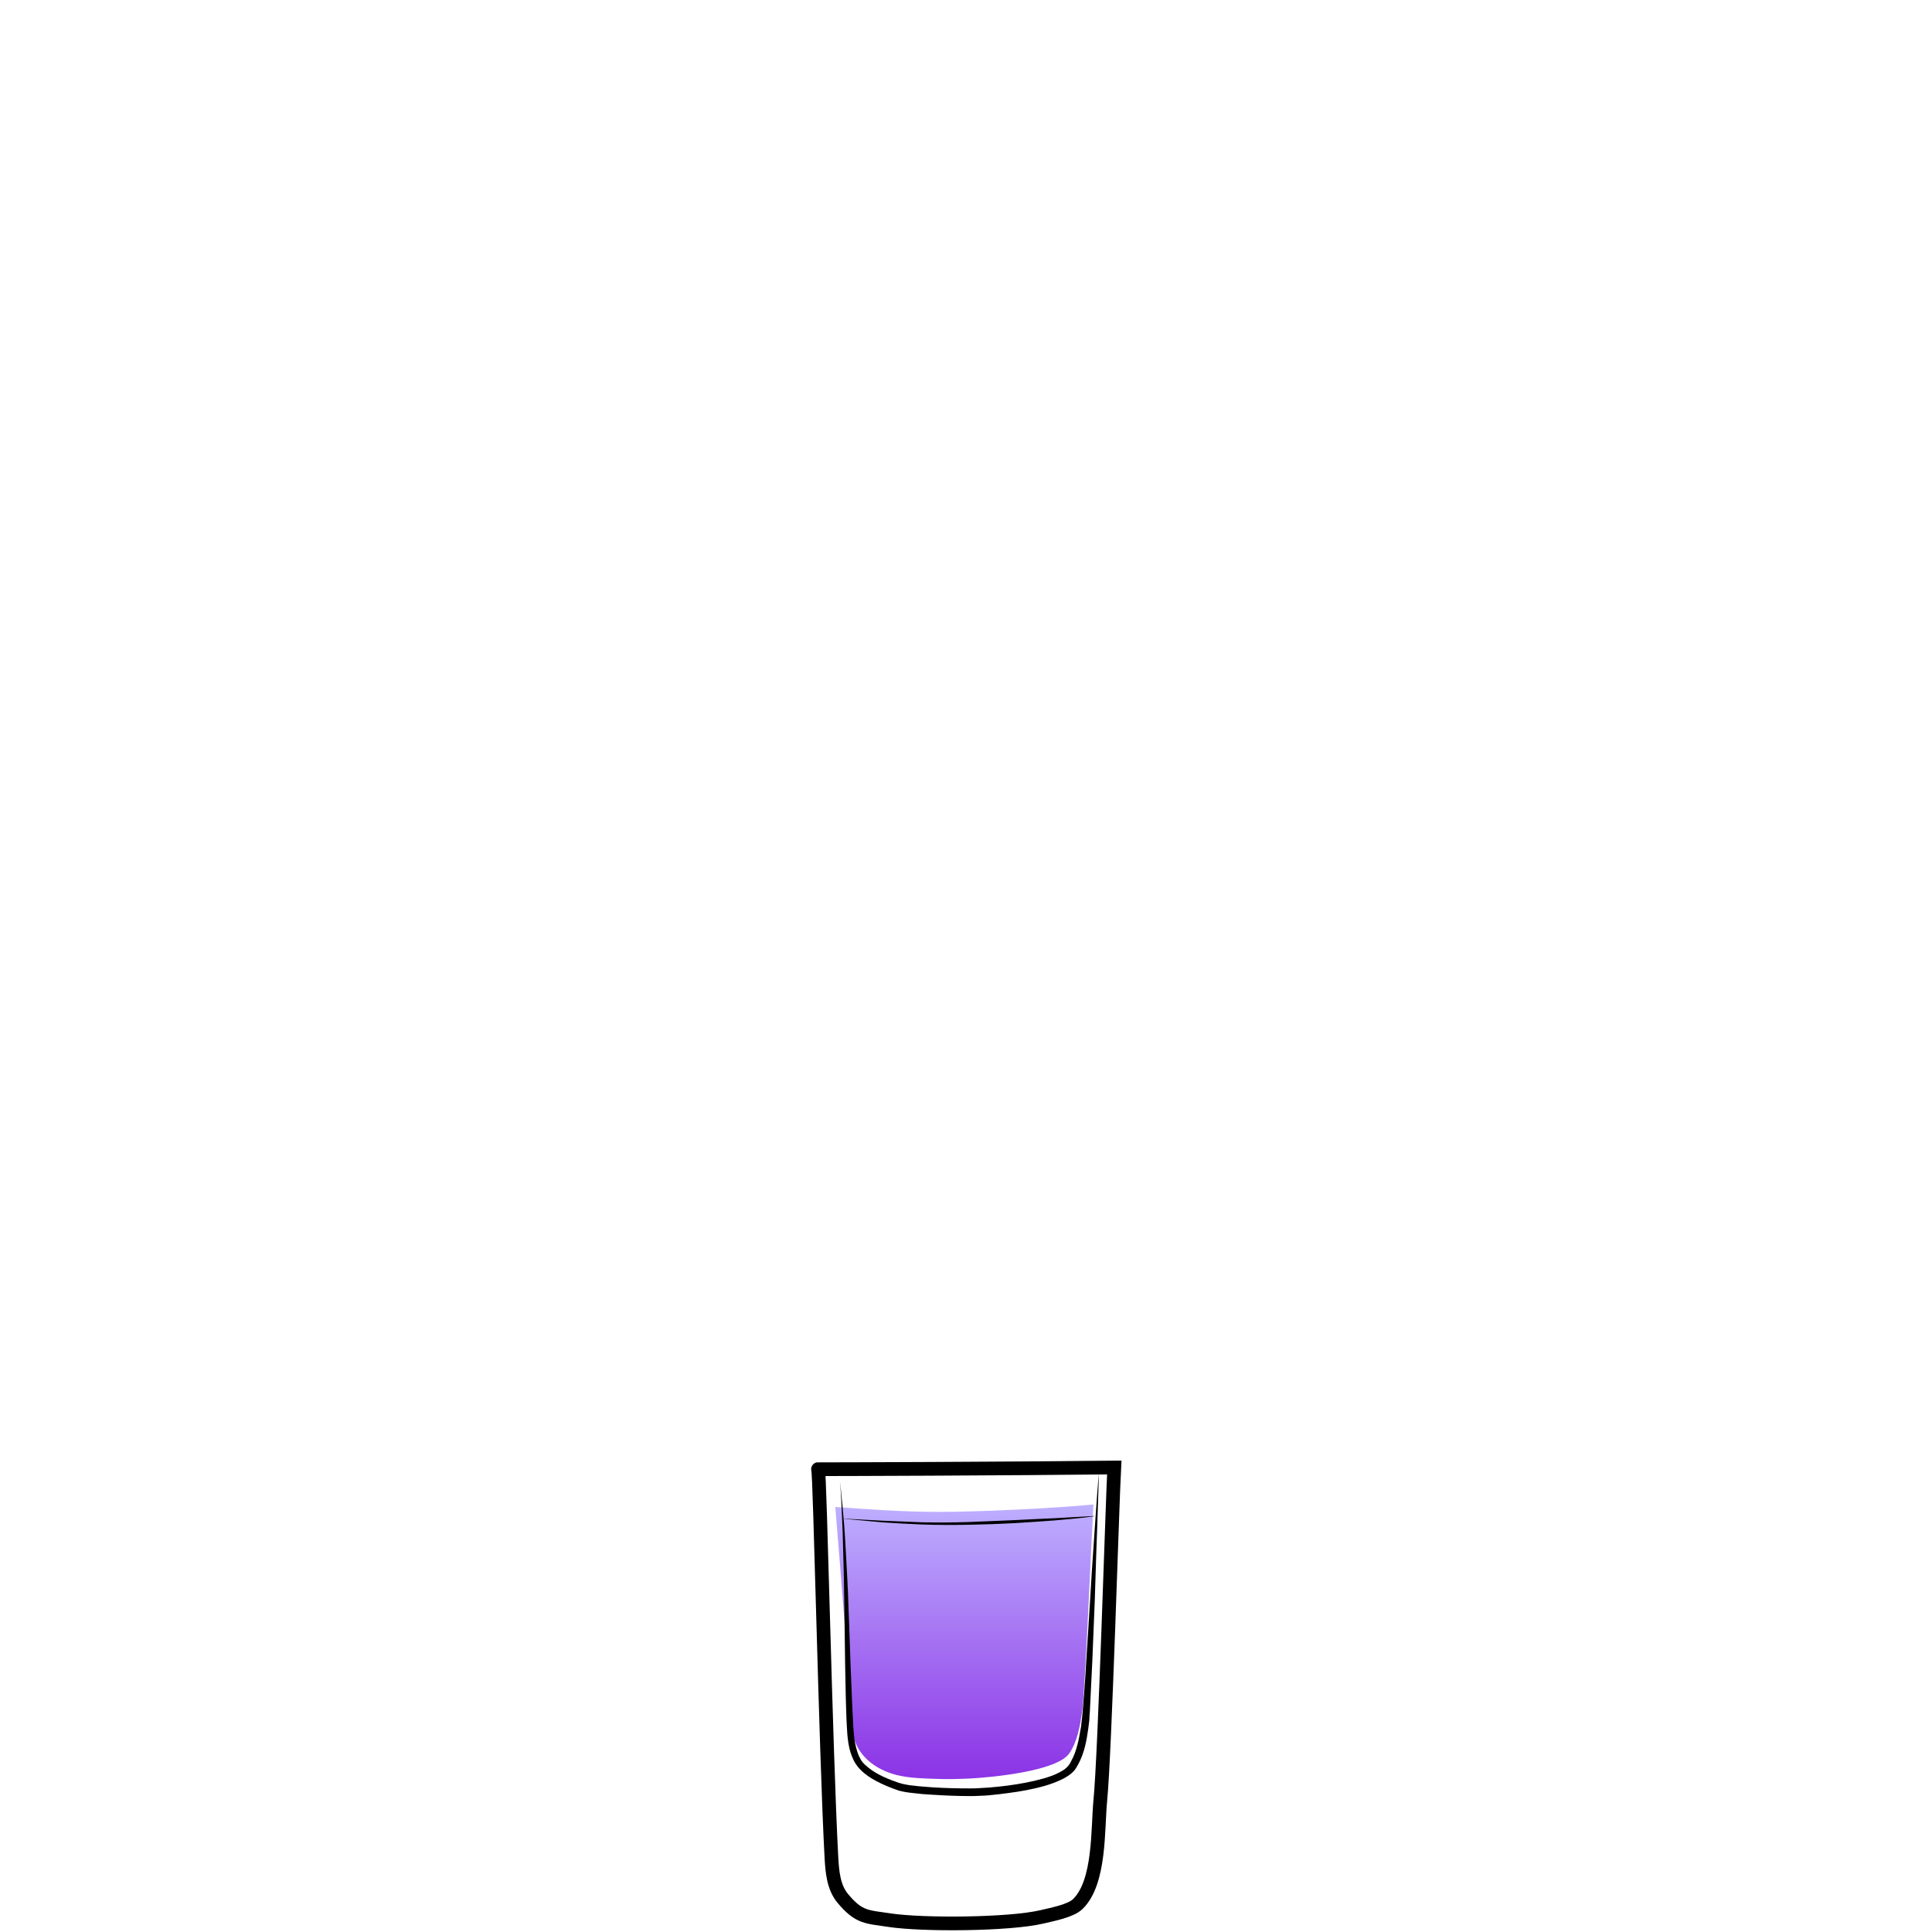
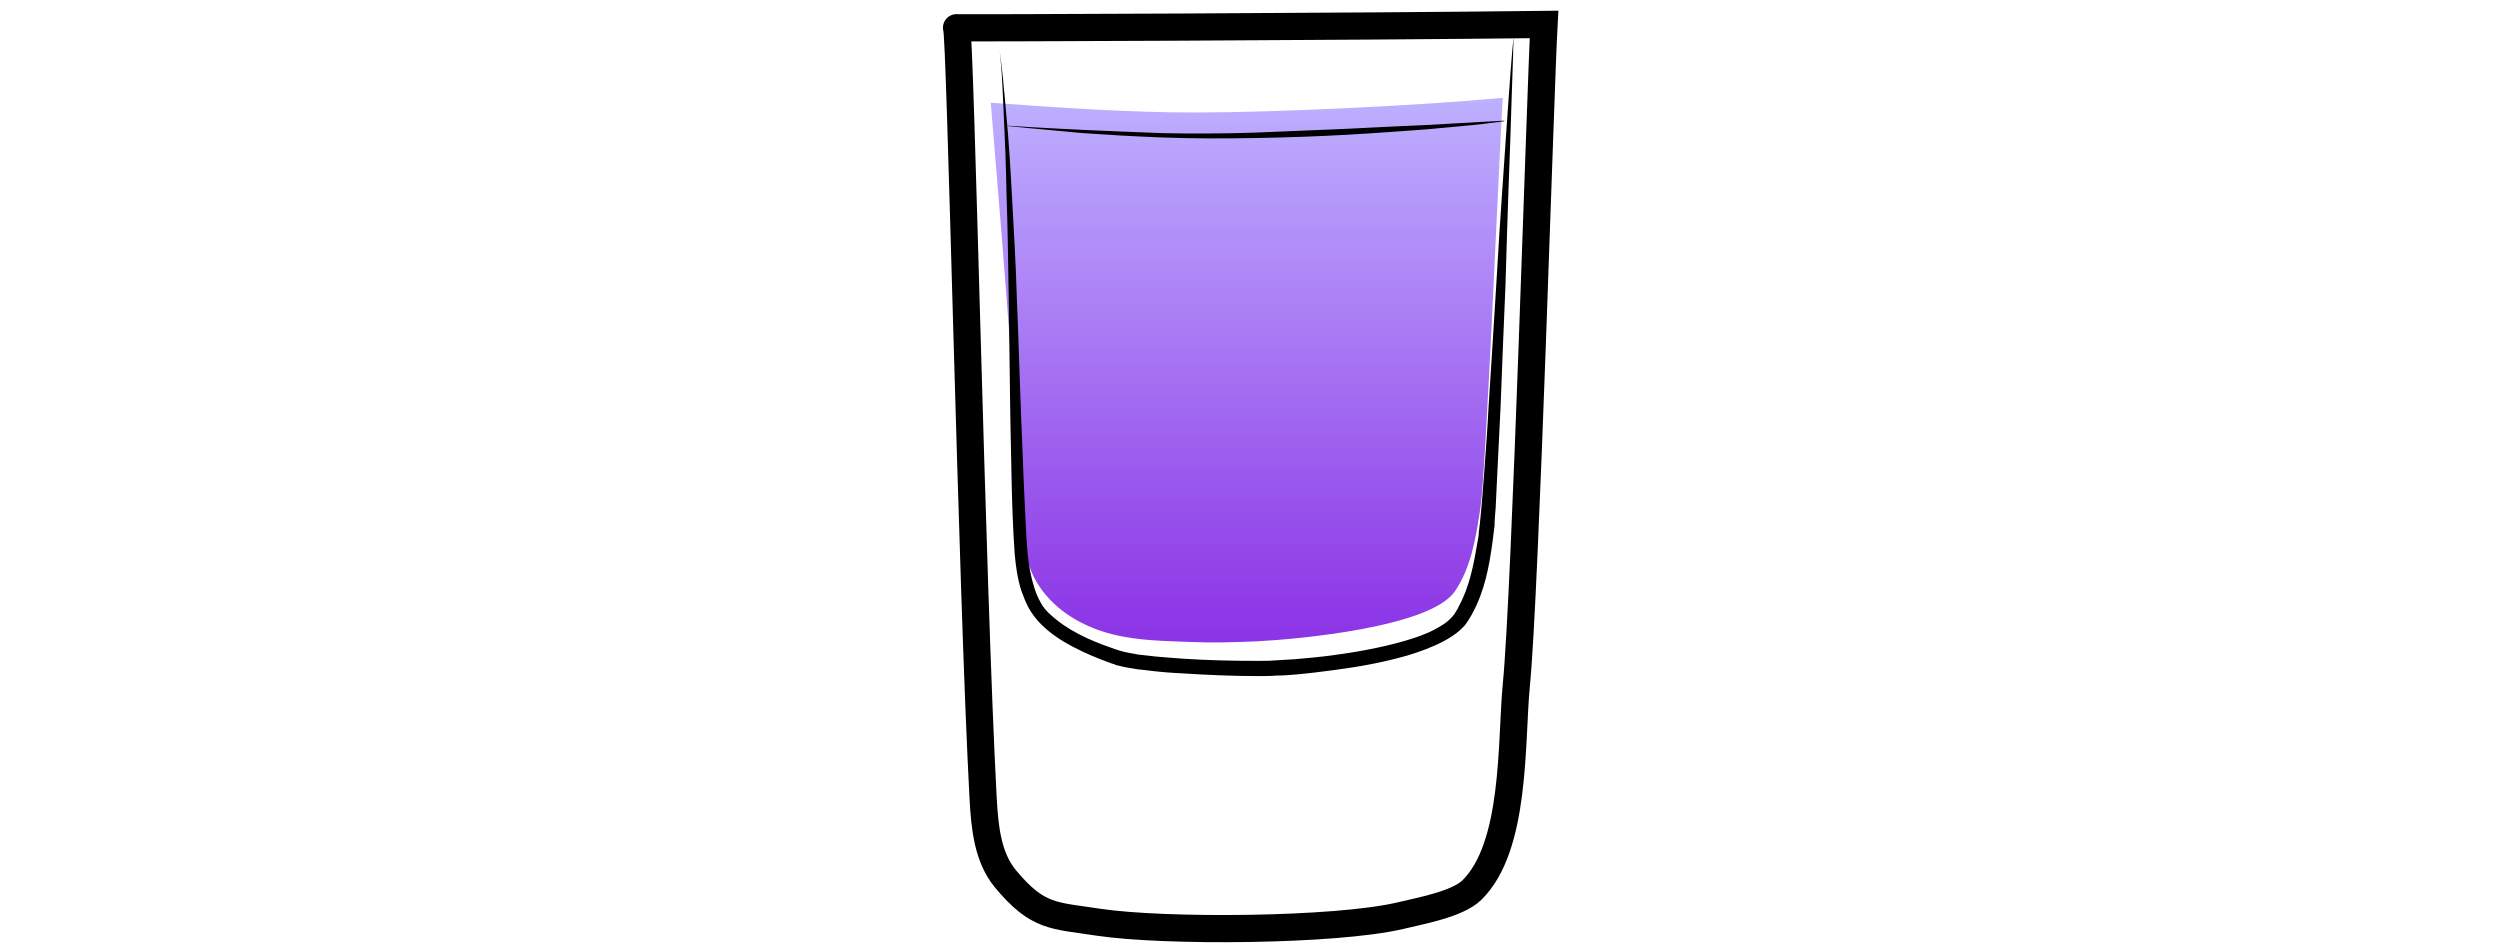
- <svg xmlns="http://www.w3.org/2000/svg" id="Layer_1" viewBox="0 0 705 705">
-   <style>.st0{fill:none}.st1{opacity:.9;fill:url(#SVGID_1_)}.st2{fill:none;stroke:#000;stroke-width:5;stroke-miterlimit:10}</style>
-   <path class="st0" d="M122.5 0h460v705h-460V0z" />
-   <linearGradient id="SVGID_1_" gradientUnits="userSpaceOnUse" x1="351.898" y1="649.151" x2="351.898" y2="548.964">
-     <stop offset=".018" stop-color="#801fe3" />
-     <stop offset="1" stop-color="#b7a7ff" />
+ <svg xmlns="http://www.w3.org/2000/svg" version="1.1" id="Layer_1" x="0px" y="0px" viewBox="0 0 460 174" style="enable-background:new 0 0 460 174;" xml:space="preserve">
+   <style type="text/css">
+ 	.st0{opacity:0.9;fill:url(#SVGID_1_);enable-background:new    ;}
+ 	.st1{fill:none;stroke:#000000;stroke-width:5;stroke-miterlimit:10;}
+ </style>
+   <linearGradient id="SVGID_1_" gradientUnits="userSpaceOnUse" x1="229.4" y1="-474.209" x2="229.4" y2="-374" gradientTransform="matrix(1 0 0 -1 0 -356)">
+     <stop offset="1.800000e-02" style="stop-color:#801FE3" />
+     <stop offset="1" style="stop-color:#B7A7FF" />
  </linearGradient>
-   <path class="st1" d="M399 549c-14.8 1.4-41.6 2.7-56.5 2.7-12.6 0-25.2-.9-37.7-1.8 1.7 20.7 4.3 50.7 5.3 73 .2 4.8.5 9.9 2.6 14.2 2.5 5 7.3 8.3 12.4 10 5.1 1.7 10.4 1.8 15.7 2 4.6.2 8.5.1 13.1-.1 7.6-.4 31.8-2.6 36.3-9.2 3-4.4 3.9-10 4.7-15.4 1-6.6 3.3-61.5 4.1-75.4z" />
-   <path class="st2" d="M406.6 535.5c-.7 12.7-3.4 104.5-5.1 121.6-1 10.4 0 29.7-8.2 37.7-2.7 2.6-9.5 3.8-13.2 4.7-12 2.8-43.3 3-55.4 1.2-8.4-1.3-11.2-.8-17.2-8-3.3-4-3.8-9.5-4.1-14.7-2.1-39.2-4.2-141.8-4.9-141.9-.7.1 74.6-.2 108.1-.6z" />
-   <path d="M306.4 539.9s.1 1.1.4 3.3c.1 1.1.3 2.4.4 4 .2 1.6.3 3.3.5 5.4.4 4 .7 8.9 1 14.5.3 5.6.7 11.9.9 18.8.3 6.9.5 14.4.8 22.3.2 3.9.3 8 .5 12.2l.3 6.3c.1 2.1.2 4.2.4 6.3.2 2.1.6 4.2 1.2 6.1.3 1 .7 1.9 1.2 2.8.4.8 1.1 1.6 1.8 2.2 3 2.8 7.1 4.7 11.2 6.1l.8.3.4.1.2.1s-.1 0 0 0h.1c.6.2 1.1.3 1.6.4.5.1 1 .2 1.6.3.5.1 1.1.1 1.7.2 2.2.3 4.5.4 6.8.6 4.5.3 9.1.4 13.7.4 1.1 0 2.3 0 3.4-.1s2.3-.1 3.4-.2c2.3-.2 4.5-.4 6.8-.7 4.5-.6 9-1.4 13.2-2.6 2.1-.6 4.2-1.3 6-2.3.9-.5 1.8-1 2.5-1.7l.5-.5.4-.5c.3-.5.6-.9.8-1.4 2-3.6 2.8-7.9 3.5-12.1.1-.5.2-1.1.2-1.6l.2-1.6c.1-1 .2-2.1.3-3.1.2-2.1.3-4.2.5-6.3.3-4.1.6-8.2.8-12.1.5-7.9 1-15.4 1.4-22.2.4-6.9.8-13.2 1.2-18.8.4-5.6.7-10.5 1-14.5.3-4 .5-7.2.7-9.3l.3-3.3s-.1 4.6-.4 12.7c-.1 4-.3 8.9-.5 14.5s-.4 11.9-.6 18.8c-.3 6.9-.6 14.4-.9 22.3-.2 4-.4 8-.6 12.2l-.3 6.3c-.1 1.1-.2 2.2-.2 3.2l-.2 1.6c-.1.6-.1 1.1-.2 1.6-.6 4.3-1.4 8.8-3.7 13-.3.6-.6 1-.9 1.5-.2.3-.4.6-.6.8l-.7.7c-1 .9-2 1.5-3.1 2.1-2.1 1.1-4.3 1.9-6.6 2.6-4.5 1.3-9 2.1-13.6 2.7-2.3.3-4.6.6-6.9.8-1.2.1-2.3.2-3.5.2-1.2.1-2.4.1-3.5.1-4.6 0-9.3-.2-13.9-.5-2.3-.1-4.6-.3-6.9-.6-.6-.1-1.2-.1-1.7-.2l-1.8-.3c-.6-.1-1.2-.3-1.7-.4h-.1l-.2-.1-.2-.1-.4-.1-.8-.3c-2.2-.8-4.3-1.7-6.4-2.8-2.1-1.1-4.1-2.4-5.8-4.1-.9-.9-1.6-1.8-2.3-3-.6-1.1-1-2.2-1.4-3.3-.7-2.2-1-4.5-1.2-6.7-.6-8.7-.6-17-.8-25-.1-7.9-.2-15.4-.3-22.3-.1-6.9-.2-13.2-.4-18.8-.1-5.6-.3-10.5-.5-14.5s-.3-7.2-.5-9.3c-.2-1.9-.3-3.1-.3-3.1z" />
-   <path d="M307.5 554.1s5.7.4 14.3.8c4.3.2 9.3.4 14.7.6 5.4.1 11.1.1 16.9-.1 5.7-.2 11.5-.5 16.9-.7 5.4-.3 10.4-.5 14.7-.7 8.6-.5 14.3-.8 14.3-.8v.1s-1.4.2-3.9.5-6.1.6-10.4 1c-4.3.3-9.3.7-14.7 1-5.4.3-11.1.5-16.9.6-5.8.1-11.5.1-16.9-.1-5.4-.2-10.4-.5-14.7-.8-8.6-.8-14.3-1.3-14.3-1.4z" />
+   <path class="st0" d="M276.5,18c-14.8,1.4-41.6,2.7-56.5,2.7c-12.6,0-25.2-0.9-37.7-1.8c1.7,20.7,4.3,50.7,5.3,73  c0.2,4.8,0.5,9.9,2.6,14.2c2.5,5,7.3,8.3,12.4,10s10.4,1.8,15.7,2c4.6,0.2,8.5,0.1,13.1-0.1c7.6-0.4,31.8-2.6,36.3-9.2  c3-4.4,3.9-10,4.7-15.4C273.4,86.8,275.7,31.9,276.5,18z" />
+   <path class="st1" d="M284.1,4.5c-0.7,12.7-3.4,104.5-5.1,121.6c-1,10.4,0,29.7-8.2,37.7c-2.7,2.6-9.5,3.8-13.2,4.7  c-12,2.8-43.3,3-55.4,1.2c-8.4-1.3-11.2-0.8-17.2-8c-3.3-4-3.8-9.5-4.1-14.7c-2.1-39.2-4.2-141.8-4.9-141.9  C175.3,5.2,250.6,4.9,284.1,4.5L284.1,4.5z" />
+   <path d="M183.9,8.9c0,0,0.1,1.1,0.4,3.3c0.1,1.1,0.3,2.4,0.4,4c0.2,1.6,0.3,3.3,0.5,5.4c0.4,4,0.7,8.9,1,14.5s0.7,11.9,0.9,18.8  c0.3,6.9,0.5,14.4,0.8,22.3c0.2,3.9,0.3,8,0.5,12.2l0.3,6.3c0.1,2.1,0.2,4.2,0.4,6.3c0.2,2.1,0.6,4.2,1.2,6.1c0.3,1,0.7,1.9,1.2,2.8  c0.4,0.8,1.1,1.6,1.8,2.2c3,2.8,7.1,4.7,11.2,6.1l0.8,0.3l0.4,0.1l0.2,0.1c0,0-0.1,0,0,0h0.1c0.6,0.2,1.1,0.3,1.6,0.4  c0.5,0.1,1,0.2,1.6,0.3c0.5,0.1,1.1,0.1,1.7,0.2c2.2,0.3,4.5,0.4,6.8,0.6c4.5,0.3,9.1,0.4,13.7,0.4c1.1,0,2.3,0,3.4-0.1  s2.3-0.1,3.4-0.2c2.3-0.2,4.5-0.4,6.8-0.7c4.5-0.6,9-1.4,13.2-2.6c2.1-0.6,4.2-1.3,6-2.3c0.9-0.5,1.8-1,2.5-1.7l0.5-0.5l0.4-0.5  c0.3-0.5,0.6-0.9,0.8-1.4c2-3.6,2.8-7.9,3.5-12.1c0.1-0.5,0.2-1.1,0.2-1.6l0.2-1.6c0.1-1,0.2-2.1,0.3-3.1c0.2-2.1,0.3-4.2,0.5-6.3  c0.3-4.1,0.6-8.2,0.8-12.1c0.5-7.9,1-15.4,1.4-22.2c0.4-6.9,0.8-13.2,1.2-18.8c0.4-5.6,0.7-10.5,1-14.5s0.5-7.2,0.7-9.3l0.3-3.3  c0,0-0.1,4.6-0.4,12.7c-0.1,4-0.3,8.9-0.5,14.5s-0.4,11.9-0.6,18.8c-0.3,6.9-0.6,14.4-0.9,22.3c-0.2,4-0.4,8-0.6,12.2l-0.3,6.3  c-0.1,1.1-0.2,2.2-0.2,3.2l-0.2,1.6c-0.1,0.6-0.1,1.1-0.2,1.6c-0.6,4.3-1.4,8.8-3.7,13c-0.3,0.6-0.6,1-0.9,1.5  c-0.2,0.3-0.4,0.6-0.6,0.8l-0.7,0.7c-1,0.9-2,1.5-3.1,2.1c-2.1,1.1-4.3,1.9-6.6,2.6c-4.5,1.3-9,2.1-13.6,2.7  c-2.3,0.3-4.6,0.6-6.9,0.8c-1.2,0.1-2.3,0.2-3.5,0.2c-1.2,0.1-2.4,0.1-3.5,0.1c-4.6,0-9.3-0.2-13.9-0.5c-2.3-0.1-4.6-0.3-6.9-0.6  c-0.6-0.1-1.2-0.1-1.7-0.2l-1.8-0.3c-0.6-0.1-1.2-0.3-1.7-0.4h-0.1l-0.2-0.1l-0.2-0.1l-0.4-0.1l-0.8-0.3c-2.2-0.8-4.3-1.7-6.4-2.8  s-4.1-2.4-5.8-4.1c-0.9-0.9-1.6-1.8-2.3-3c-0.6-1.1-1-2.2-1.4-3.3c-0.7-2.2-1-4.5-1.2-6.7c-0.6-8.7-0.6-17-0.8-25  c-0.1-7.9-0.2-15.4-0.3-22.3c-0.1-6.9-0.2-13.2-0.4-18.8c-0.1-5.6-0.3-10.5-0.5-14.5s-0.3-7.2-0.5-9.3C184,10.1,183.9,8.9,183.9,8.9  L183.9,8.9z" />
+   <path d="M185,23.1c0,0,5.7,0.4,14.3,0.8c4.3,0.2,9.3,0.4,14.7,0.6c5.4,0.1,11.1,0.1,16.9-0.1c5.7-0.2,11.5-0.5,16.9-0.7  c5.4-0.3,10.4-0.5,14.7-0.7c8.6-0.5,14.3-0.8,14.3-0.8v0.1c0,0-1.4,0.2-3.9,0.5s-6.1,0.6-10.4,1c-4.3,0.3-9.3,0.7-14.7,1  c-5.4,0.3-11.1,0.5-16.9,0.6s-11.5,0.1-16.9-0.1c-5.4-0.2-10.4-0.5-14.7-0.8C190.7,23.7,185,23.2,185,23.1L185,23.1z" />
</svg>
